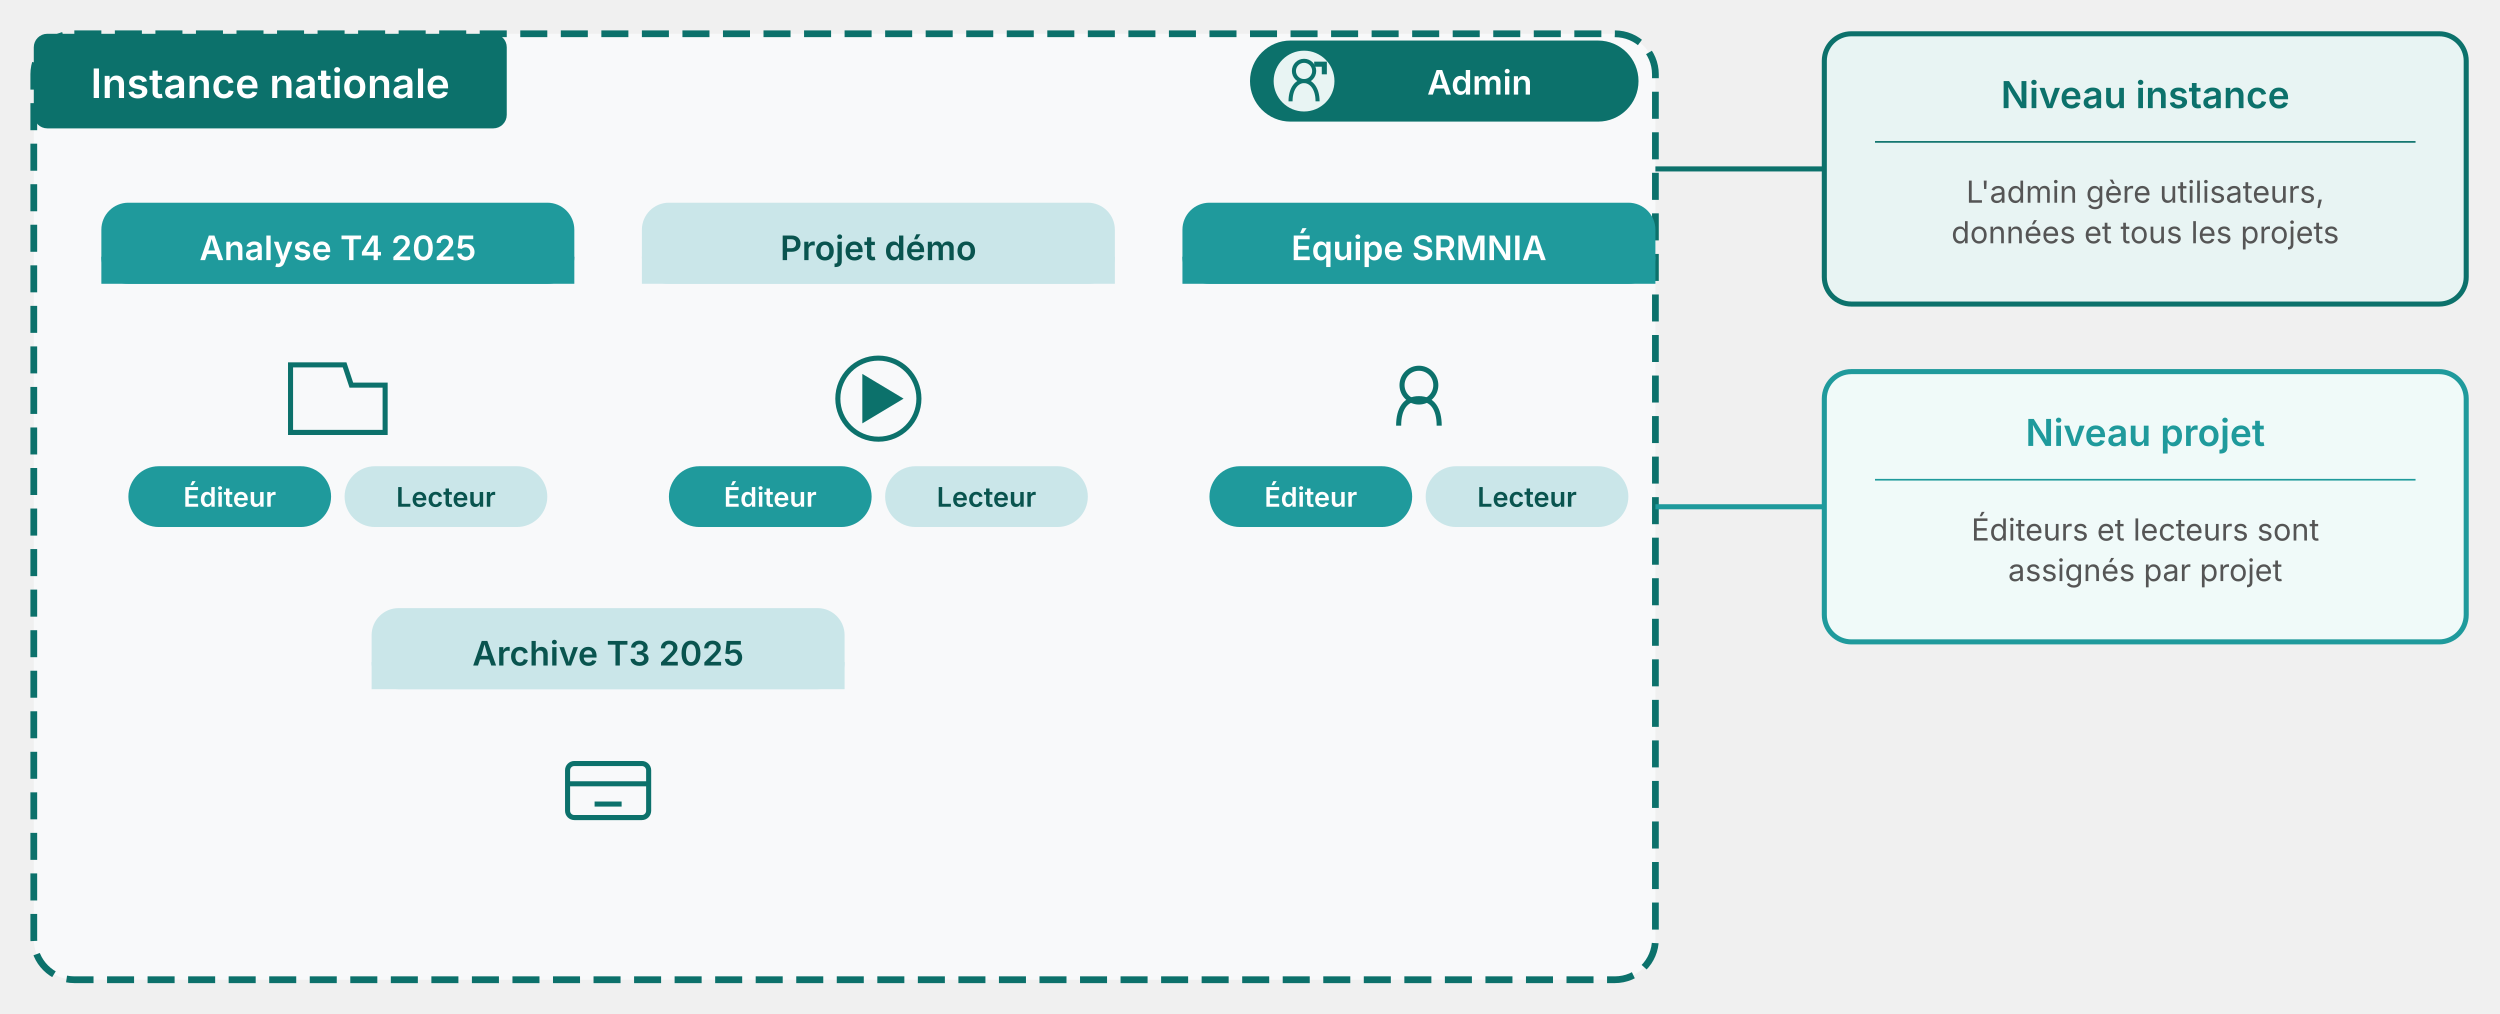
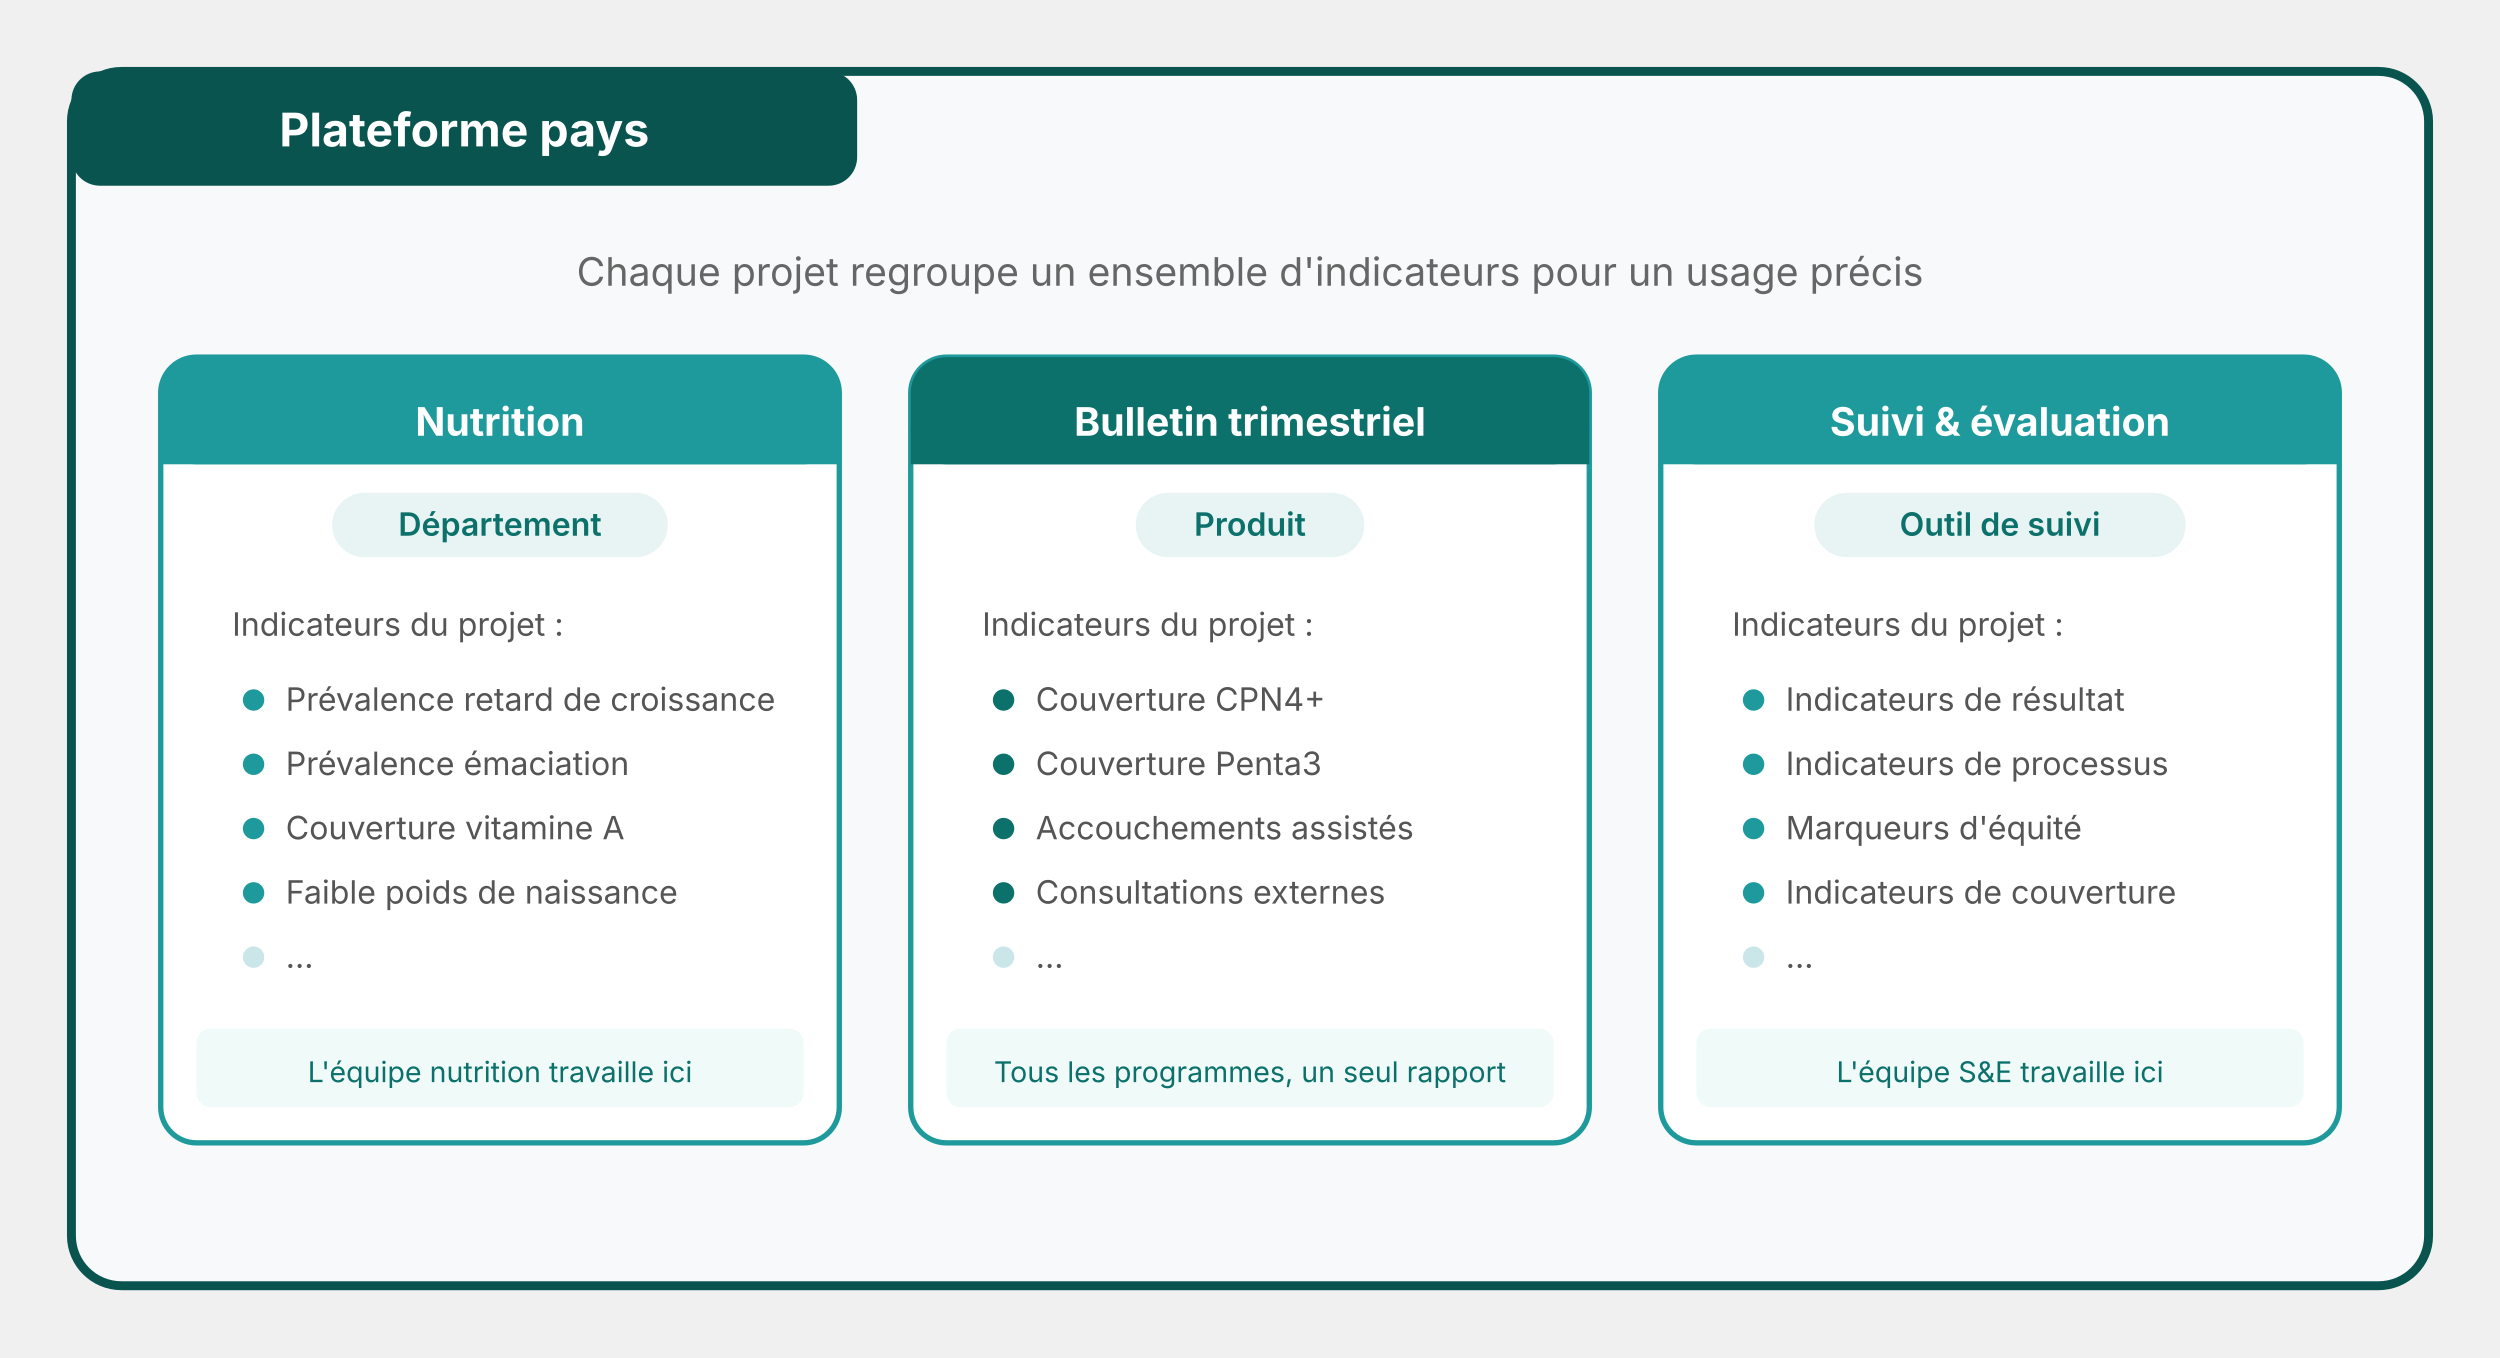
- <svg xmlns="http://www.w3.org/2000/svg" viewBox="30 40 740 300">
+ <svg xmlns="http://www.w3.org/2000/svg" viewBox="0 0 700 380">
  <defs>
-     <filter id="shadow" x="-20%" y="-20%" width="140%" height="140%">
-       <feDropShadow dx="1" dy="2" stdDeviation="3" flood-opacity="0.1" />
-     </filter>
+     <style>
+       .card { fill: #ffffff; stroke: #1F9A9C; stroke-width: 1.5; }
+       .card-head { fill: #1F9A9C; }
+       .card-head-alt { fill: #0C716B; }
+       .t-title { font-family: Inter, -apple-system, sans-serif; font-weight: 700; fill: #fff; text-anchor: middle; font-size: 11px; }
+       .t-ind { font-family: Inter, -apple-system, sans-serif; font-size: 9px; fill: #555; }
+       .t-label { font-family: Inter, -apple-system, sans-serif; font-size: 9px; fill: #0C716B; font-weight: 600; }
+     </style>
  </defs>
-   <rect x="40" y="50" width="480" height="280" rx="12" fill="#F8F9FA" stroke="#0C716B" stroke-width="2" stroke-dasharray="8,4" />
-   <rect x="40" y="50" width="140" height="28" rx="4" fill="#0C716B" />
-   <text x="110" y="69" text-anchor="middle" font-family="Inter, sans-serif" font-size="12" font-weight="600" fill="#ffffff">Instance nationale</text>
-   <g transform="translate(400, 52)">
-     <rect x="0" y="0" width="115" height="24" rx="12" fill="#0C716B" />
-     <circle cx="16" cy="12" r="9" fill="#E8F4F3" />
-     <g transform="translate(16, 12)" fill="none" stroke="#0C716B" stroke-width="1.2">
-       <circle cx="0" cy="-3" r="3" />
-       <path d="M -4 6 C -4 2 -2 0 0 0 C 2 0 4 2 4 6" />
-       <path d="M 3 -5 L 6 -5 L 6 -2" stroke-width="1.5" />
-     </g>
-     <text x="68" y="16" text-anchor="middle" font-family="Inter, sans-serif" font-size="10" font-weight="600" fill="#ffffff">Admin</text>
+   <rect x="20" y="20" width="660" height="340" rx="14" fill="#F8F9FA" stroke="#09544F" stroke-width="2.5" />
+   <rect x="20" y="20" width="220" height="32" rx="8" fill="#09544F" />
+   <text x="130" y="41" text-anchor="middle" font-family="Inter, sans-serif" font-size="13" font-weight="700" fill="#fff">Plateforme pays</text>
+   <text x="350" y="80" text-anchor="middle" font-family="Inter, sans-serif" font-size="11" fill="#666">Chaque projet regroupe un ensemble d'indicateurs pour un usage précis</text>
+   <g transform="translate(45, 100)">
+     <rect class="card" width="190" height="220" rx="10" />
+     <rect class="card-head" width="190" height="30" rx="10" />
+     <rect class="card-head" x="0" y="20" width="190" height="10" />
+     <text class="t-title" x="95" y="22">Nutrition</text>
+     <rect x="48" y="38" width="94" height="18" rx="9" fill="#E8F4F3" />
+     <text class="t-label" x="95" y="50" text-anchor="middle">Département</text>
+     <text class="t-ind" x="20" y="78">Indicateurs du projet :</text>
+     <circle cx="26" cy="96" r="3" fill="#1F9A9C" />
+     <text class="t-ind" x="35" y="99">Prévalence retard de croissance</text>
+     <circle cx="26" cy="114" r="3" fill="#1F9A9C" />
+     <text class="t-ind" x="35" y="117">Prévalence émaciation</text>
+     <circle cx="26" cy="132" r="3" fill="#1F9A9C" />
+     <text class="t-ind" x="35" y="135">Couverture vitamine A</text>
+     <circle cx="26" cy="150" r="3" fill="#1F9A9C" />
+     <text class="t-ind" x="35" y="153">Faible poids de naissance</text>
+     <circle cx="26" cy="168" r="3" fill="#CAE6E9" />
+     <text class="t-ind" x="35" y="171" fill="#999">...</text>
+     <rect x="10" y="188" width="170" height="22" rx="4" fill="#F0FAF9" />
+     <text font-family="Inter, sans-serif" font-size="8" fill="#0C716B" x="95" y="203" text-anchor="middle">L'équipe nutrition travaille ici</text>
  </g>
-   <g transform="translate(60, 100)">
-     <rect width="140" height="24" rx="8" fill="#1F9A9C" />
-     <rect x="0" y="16" width="140" height="8" fill="#1F9A9C" />
-     <text x="70" y="17" text-anchor="middle" font-family="Inter, sans-serif" font-size="10" font-weight="600" fill="#ffffff">Analyse T4 2025</text>
-     <g transform="translate(70, 58)" fill="none" stroke="#0C716B" stroke-width="1.5">
-       <path d="M -14 -10 L -14 10 L 14 10 L 14 -4 L 4 -4 L 2 -10 Z" />
-     </g>
-     <rect x="8" y="78" width="60" height="18" rx="9" fill="#1F9A9C" />
-     <text x="38" y="90" text-anchor="middle" font-family="Inter, sans-serif" font-size="8" font-weight="600" fill="#ffffff">Éditeur</text>
-     <rect x="72" y="78" width="60" height="18" rx="9" fill="#CAE6E9" />
-     <text x="102" y="90" text-anchor="middle" font-family="Inter, sans-serif" font-size="8" font-weight="600" fill="#09544F">Lecteur</text>
+   <g transform="translate(255, 100)">
+     <rect class="card" width="190" height="220" rx="10" stroke="#0C716B" />
+     <rect class="card-head-alt" width="190" height="30" rx="10" />
+     <rect class="card-head-alt" x="0" y="20" width="190" height="10" />
+     <text class="t-title" x="95" y="22">Bulletin trimestriel</text>
+     <rect x="63" y="38" width="64" height="18" rx="9" fill="#E8F4F3" />
+     <text class="t-label" x="95" y="50" text-anchor="middle">Produit</text>
+     <text class="t-ind" x="20" y="78">Indicateurs du projet :</text>
+     <circle cx="26" cy="96" r="3" fill="#0C716B" />
+     <text class="t-ind" x="35" y="99">Couverture CPN4+</text>
+     <circle cx="26" cy="114" r="3" fill="#0C716B" />
+     <text class="t-ind" x="35" y="117">Couverture Penta3</text>
+     <circle cx="26" cy="132" r="3" fill="#0C716B" />
+     <text class="t-ind" x="35" y="135">Accouchements assistés</text>
+     <circle cx="26" cy="150" r="3" fill="#0C716B" />
+     <text class="t-ind" x="35" y="153">Consultations externes</text>
+     <circle cx="26" cy="168" r="3" fill="#CAE6E9" />
+     <text class="t-ind" x="35" y="171" fill="#999">...</text>
+     <rect x="10" y="188" width="170" height="22" rx="4" fill="#F0FAF9" />
+     <text font-family="Inter, sans-serif" font-size="8" fill="#0C716B" x="95" y="203" text-anchor="middle">Tous les programmes, un seul rapport</text>
  </g>
-   <g transform="translate(220, 100)">
-     <rect width="140" height="24" rx="8" fill="#CAE6E9" />
-     <rect x="0" y="16" width="140" height="8" fill="#CAE6E9" />
-     <text x="70" y="17" text-anchor="middle" font-family="Inter, sans-serif" font-size="10" font-weight="600" fill="#09544F">Projet démo</text>
-     <g transform="translate(70, 58)" fill="none" stroke="#0C716B" stroke-width="1.5">
-       <circle cx="0" cy="0" r="12" />
-       <polygon points="-4,-6 -4,6 6,0" fill="#0C716B" />
-     </g>
-     <rect x="8" y="78" width="60" height="18" rx="9" fill="#1F9A9C" />
-     <text x="38" y="90" text-anchor="middle" font-family="Inter, sans-serif" font-size="8" font-weight="600" fill="#ffffff">Éditeur</text>
-     <rect x="72" y="78" width="60" height="18" rx="9" fill="#CAE6E9" />
-     <text x="102" y="90" text-anchor="middle" font-family="Inter, sans-serif" font-size="8" font-weight="600" fill="#09544F">Lecteur</text>
+   <g transform="translate(465, 100)">
+     <rect class="card" width="190" height="220" rx="10" />
+     <rect class="card-head" width="190" height="30" rx="10" />
+     <rect class="card-head" x="0" y="20" width="190" height="10" />
+     <text class="t-title" x="95" y="22">Suivi &amp; évaluation</text>
+     <rect x="43" y="38" width="104" height="18" rx="9" fill="#E8F4F3" />
+     <text class="t-label" x="95" y="50" text-anchor="middle">Outil de suivi</text>
+     <text class="t-ind" x="20" y="78">Indicateurs du projet :</text>
+     <circle cx="26" cy="96" r="3" fill="#1F9A9C" />
+     <text class="t-ind" x="35" y="99">Indicateurs de résultat</text>
+     <circle cx="26" cy="114" r="3" fill="#1F9A9C" />
+     <text class="t-ind" x="35" y="117">Indicateurs de processus</text>
+     <circle cx="26" cy="132" r="3" fill="#1F9A9C" />
+     <text class="t-ind" x="35" y="135">Marqueurs d'équité</text>
+     <circle cx="26" cy="150" r="3" fill="#1F9A9C" />
+     <text class="t-ind" x="35" y="153">Indicateurs de couverture</text>
+     <circle cx="26" cy="168" r="3" fill="#CAE6E9" />
+     <text class="t-ind" x="35" y="171" fill="#999">...</text>
+     <rect x="10" y="188" width="170" height="22" rx="4" fill="#F0FAF9" />
+     <text font-family="Inter, sans-serif" font-size="8" fill="#0C716B" x="95" y="203" text-anchor="middle">L'équipe S&amp;E travaille ici</text>
  </g>
-   <g transform="translate(380, 100)">
-     <rect width="140" height="24" rx="8" fill="#1F9A9C" />
-     <rect x="0" y="16" width="140" height="8" fill="#1F9A9C" />
-     <text x="70" y="17" text-anchor="middle" font-family="Inter, sans-serif" font-size="10" font-weight="600" fill="#ffffff">Équipe SRMNIA</text>
-     <g transform="translate(70, 58)" fill="none" stroke="#0C716B" stroke-width="1.5">
-       <circle cx="0" cy="-4" r="5" />
-       <path d="M -6 8 C -6 3 -4 0 0 0 C 4 0 6 3 6 8" />
-     </g>
-     <rect x="8" y="78" width="60" height="18" rx="9" fill="#1F9A9C" />
-     <text x="38" y="90" text-anchor="middle" font-family="Inter, sans-serif" font-size="8" font-weight="600" fill="#ffffff">Éditeur</text>
-     <rect x="72" y="78" width="60" height="18" rx="9" fill="#CAE6E9" />
-     <text x="102" y="90" text-anchor="middle" font-family="Inter, sans-serif" font-size="8" font-weight="600" fill="#09544F">Lecteur</text>
-   </g>
-   <g transform="translate(140, 220)">
-     <rect width="140" height="24" rx="8" fill="#CAE6E9" />
-     <rect x="0" y="16" width="140" height="8" fill="#CAE6E9" />
-     <text x="70" y="17" text-anchor="middle" font-family="Inter, sans-serif" font-size="10" font-weight="600" fill="#09544F">Archive T3 2025</text>
-     <g transform="translate(70, 54)" fill="none" stroke="#0C716B" stroke-width="1.5">
-       <rect x="-12" y="-8" width="24" height="16" rx="2" />
-       <line x1="-12" y1="-2" x2="12" y2="-2" />
-       <line x1="-4" y1="4" x2="4" y2="4" />
-     </g>
-   </g>
-   <g transform="translate(570, 50)">
-     <rect x="0" y="0" width="190" height="80" rx="8" fill="#E8F4F3" stroke="#0C716B" stroke-width="1.5" />
-     <text x="95" y="22" text-anchor="middle" font-family="Inter, sans-serif" font-size="11" font-weight="600" fill="#0C716B">Niveau instance</text>
-     <line x1="15" y1="32" x2="175" y2="32" stroke="#0C716B" stroke-width="0.5" />
-     <text x="95" y="50" text-anchor="middle" font-family="Inter, sans-serif" font-size="9" fill="#555">L'admin gère utilisateurs,</text>
-     <text x="95" y="62" text-anchor="middle" font-family="Inter, sans-serif" font-size="9" fill="#555">données et tous les projets</text>
-   </g>
-   <line x1="520" y1="90" x2="570" y2="90" stroke="#0C716B" stroke-width="1.5" />
-   <g transform="translate(570, 150)">
-     <rect x="0" y="0" width="190" height="80" rx="8" fill="#F0FAF9" stroke="#1F9A9C" stroke-width="1.5" />
-     <text x="95" y="22" text-anchor="middle" font-family="Inter, sans-serif" font-size="11" font-weight="600" fill="#1F9A9C">Niveau projet</text>
-     <line x1="15" y1="32" x2="175" y2="32" stroke="#1F9A9C" stroke-width="0.5" />
-     <text x="95" y="50" text-anchor="middle" font-family="Inter, sans-serif" font-size="9" fill="#555">Éditeurs et lecteurs sont</text>
-     <text x="95" y="62" text-anchor="middle" font-family="Inter, sans-serif" font-size="9" fill="#555">assignés par projet</text>
-   </g>
-   <line x1="520" y1="190" x2="570" y2="190" stroke="#1F9A9C" stroke-width="1.5" />
</svg>
